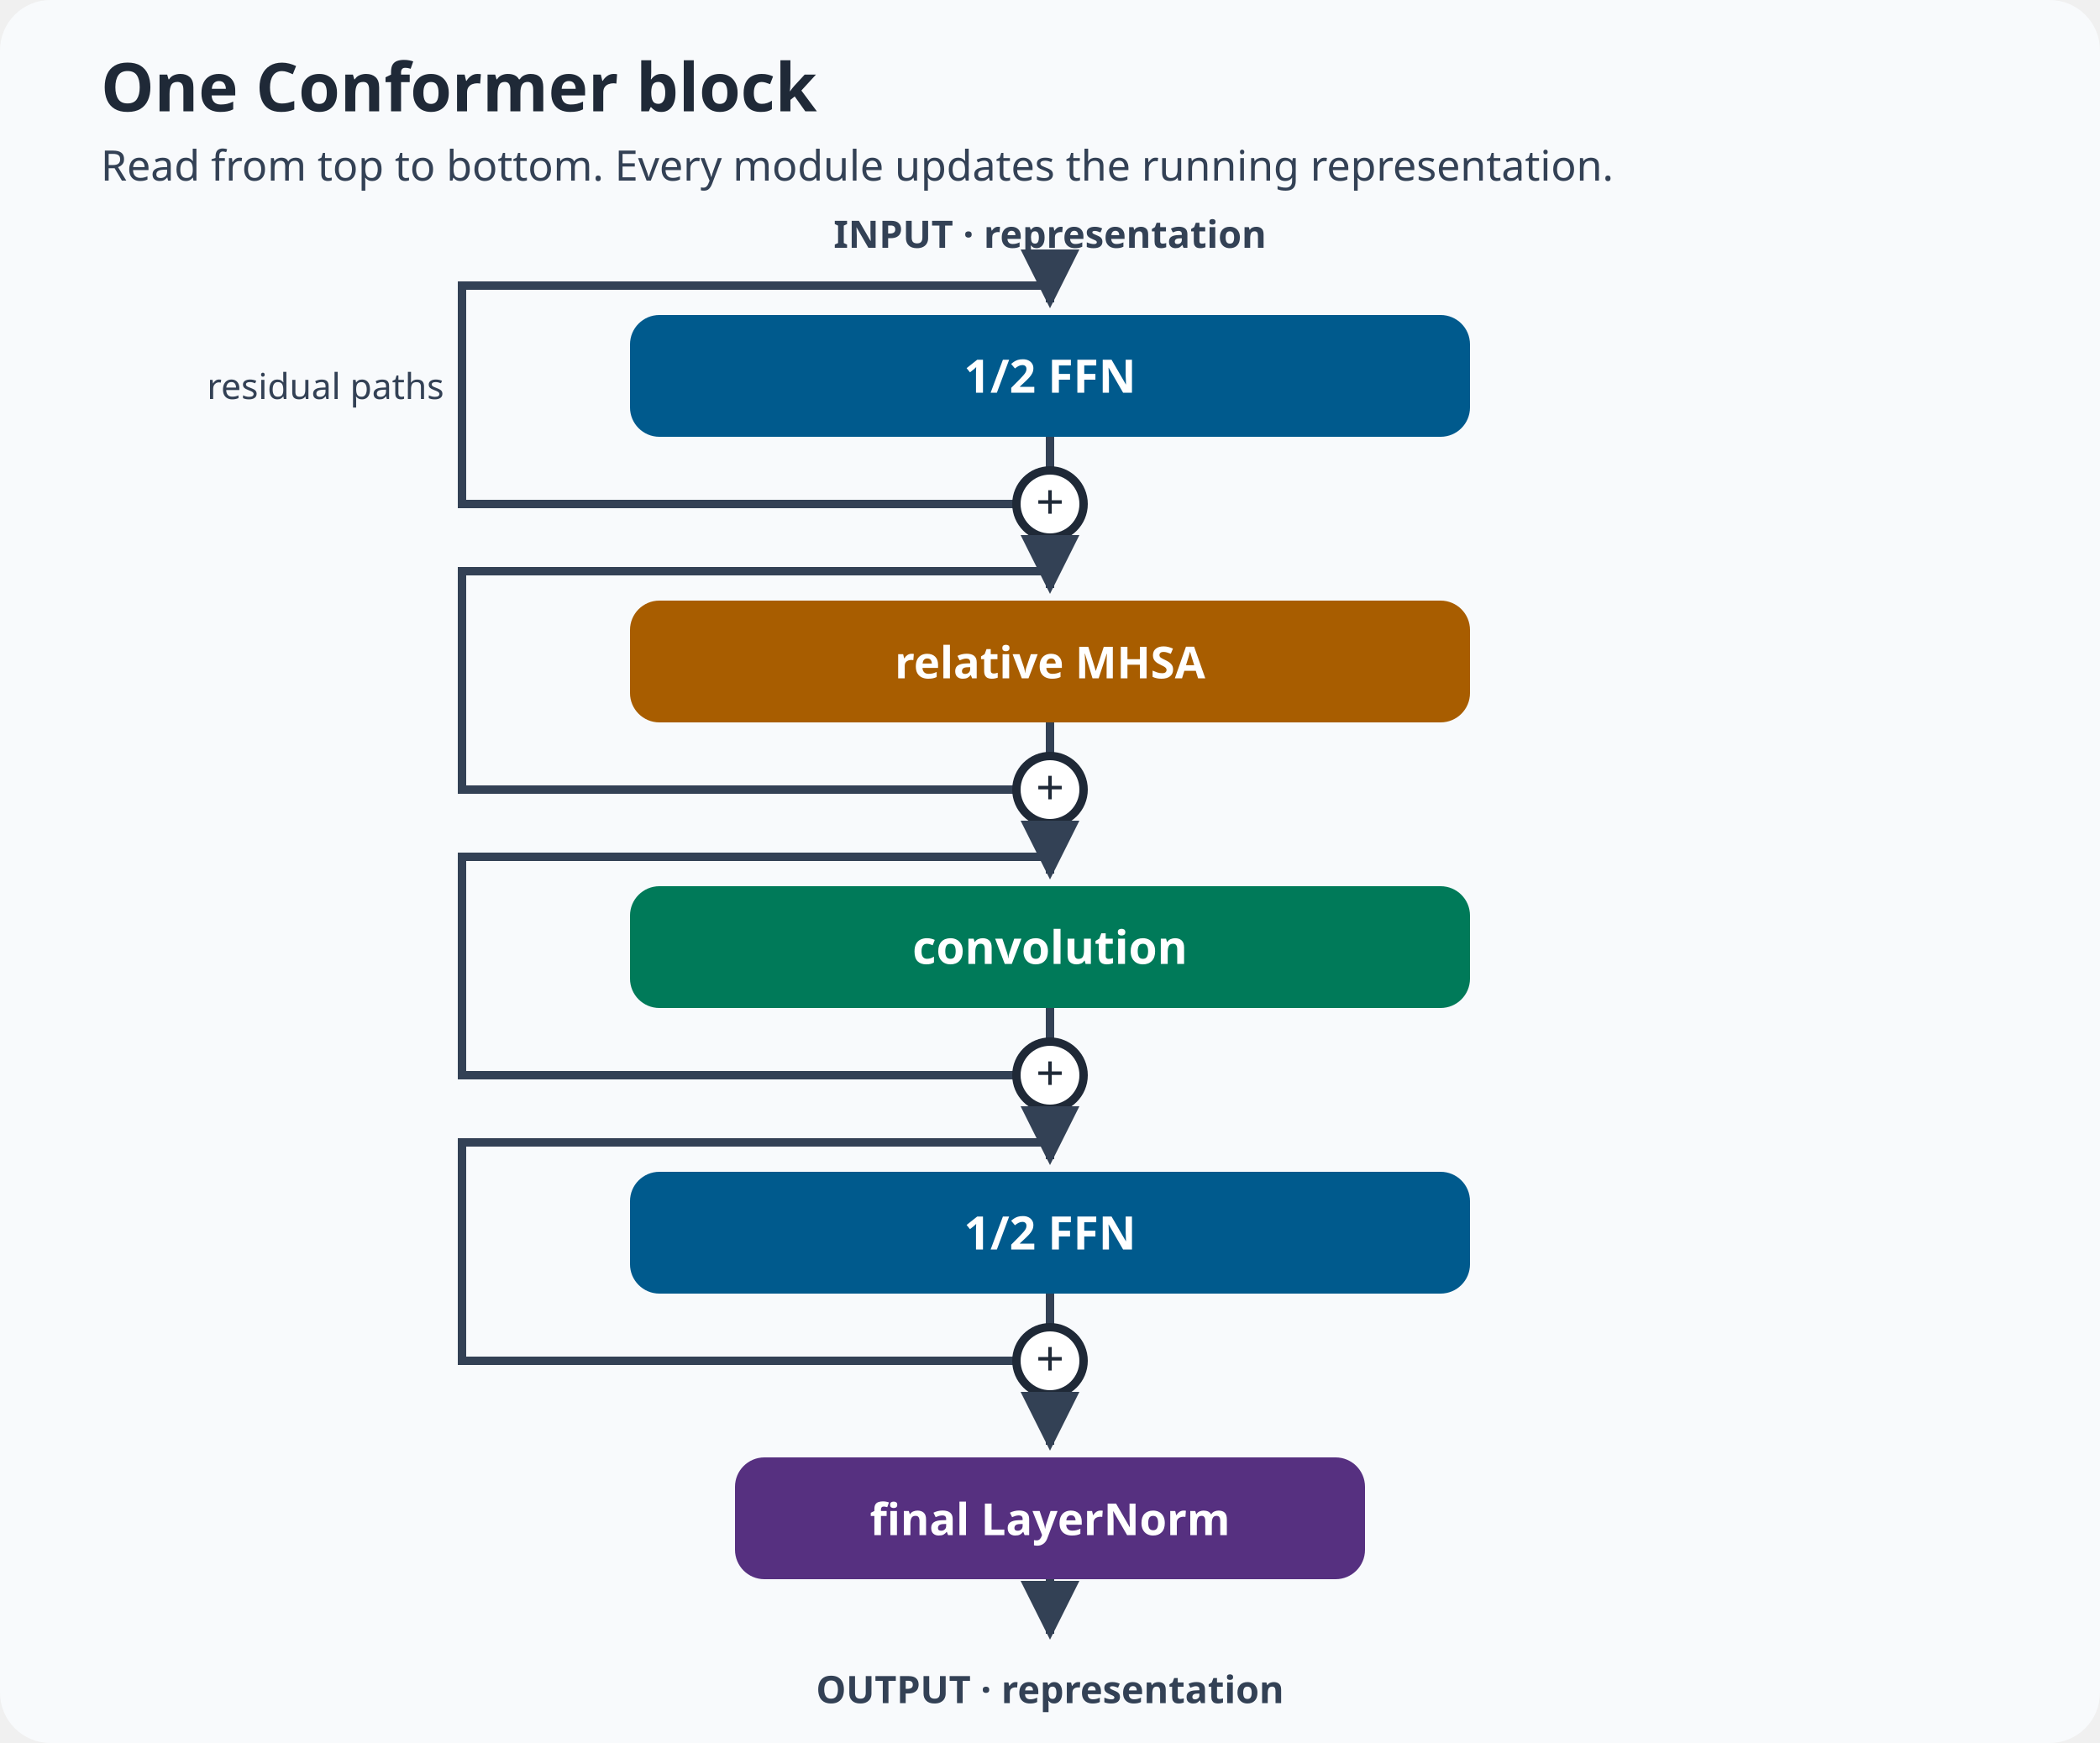
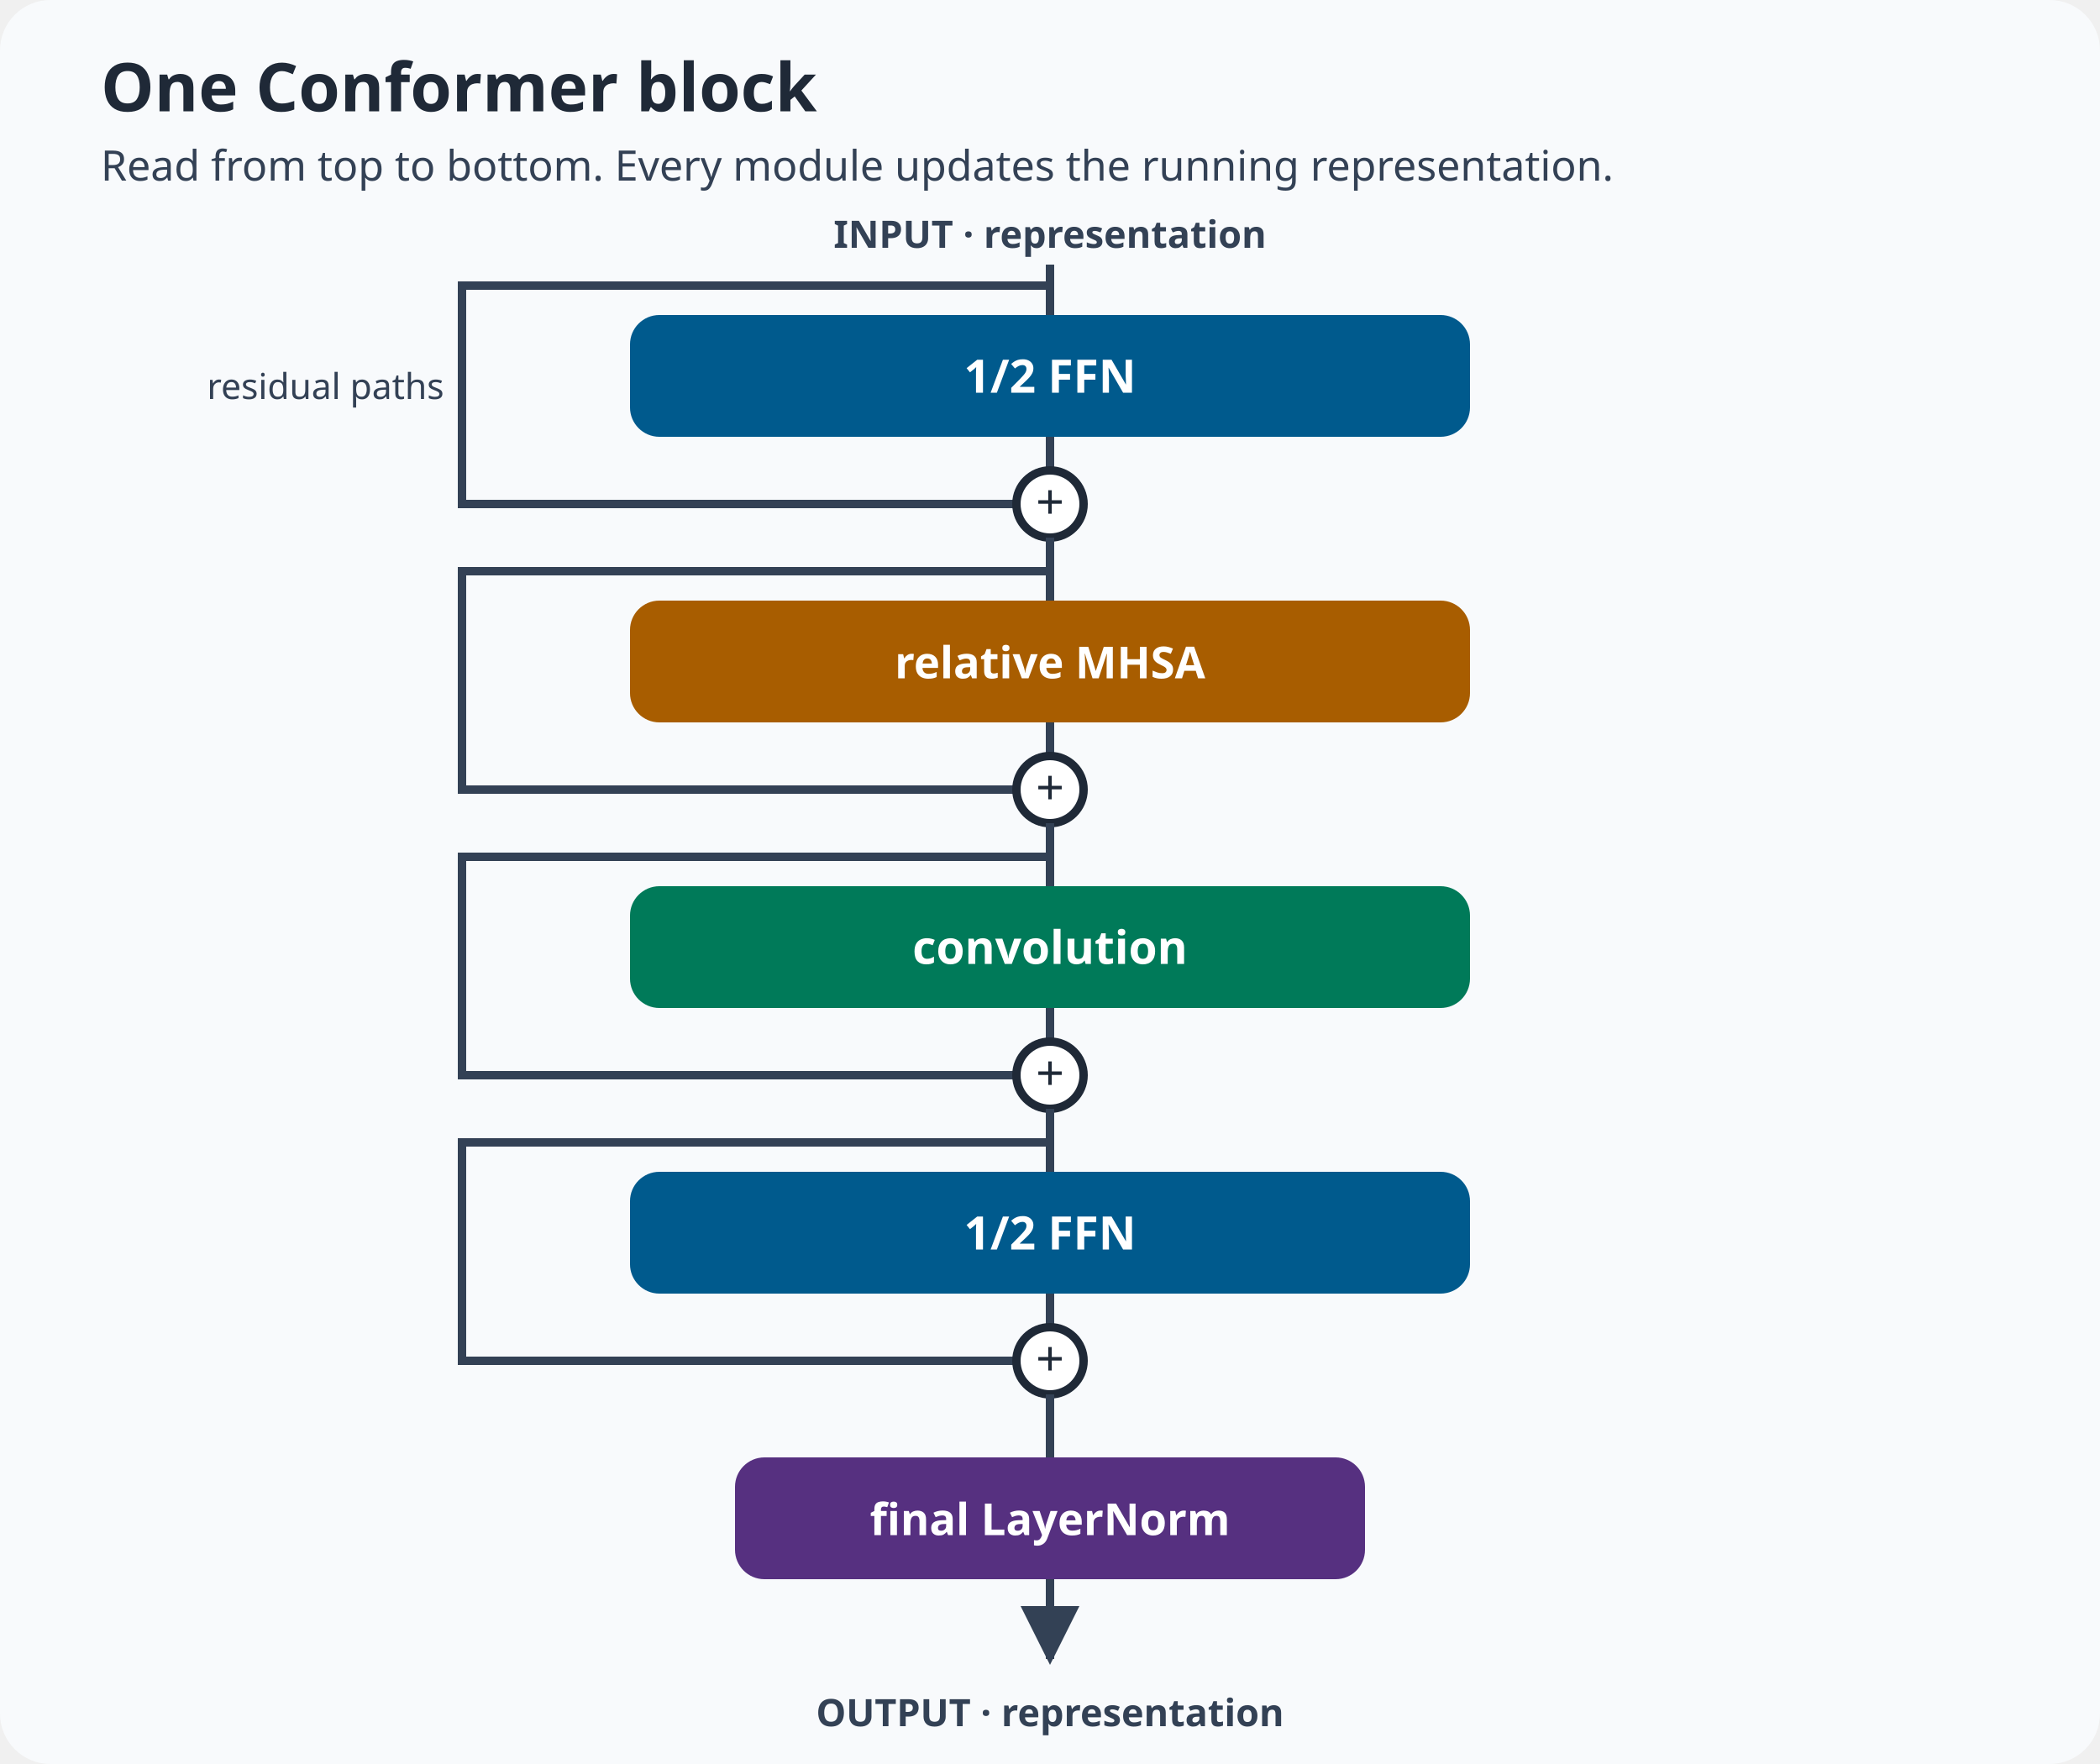
- <svg xmlns="http://www.w3.org/2000/svg" viewBox="0 0 1000 830" role="img" aria-labelledby="title desc">
+ <svg xmlns="http://www.w3.org/2000/svg" viewBox="0 0 1000 840" role="img" aria-labelledby="title desc">
  <style>
    .bg{fill:#f8fafc}.text{fill:#1f2937;font-family:system-ui,sans-serif}.muted{fill:#334155;font-family:system-ui,sans-serif}.line{stroke:#334155}.arrow{fill:#334155}.node{fill:#ffffff;stroke:#1f2937}.node-text{fill:#1f2937}.blue{fill:#005a8d}.orange{fill:#a85d00}.green{fill:#007a59}.purple{fill:#563080}
    @media(prefers-color-scheme:dark){.bg{fill:#111827}.text{fill:#f8fafc}.muted{fill:#e2e8f0}.line{stroke:#cbd5e1}.arrow{fill:#cbd5e1}.node{fill:#1f2937;stroke:#f8fafc}.node-text{fill:#ffffff}}
  </style>
  <defs>
    <marker id="arrow" viewBox="0 0 10 10" refX="9" refY="5" markerWidth="7" markerHeight="7" orient="auto">
      <path class="arrow" d="M0 0 10 5 0 10Z" />
    </marker>
  </defs>
-   <rect class="bg" width="1000" height="830" rx="24" />
+   <rect class="bg" width="1000" height="840" rx="24" />
  <text class="text" x="48" y="53" font-size="32" font-weight="700">One Conformer block</text>
  <text class="muted" x="48" y="86" font-size="20">Read from top to bottom. Every module updates the running representation.</text>
  <text class="muted" x="500" y="118" text-anchor="middle" font-size="18" font-weight="700">INPUT · representation</text>
-   <path d="M500 126V144" class="line" fill="none" stroke-width="4" marker-end="url(#arrow)" />
+   <path d="M500 126V150" class="line" fill="none" stroke-width="4" />
  <path d="M500 136H220V240H484" class="line" fill="none" stroke-width="4" />
  <g transform="translate(300 150)">
    <rect width="400" height="58" rx="14" class="blue" />
    <text x="200" y="37" text-anchor="middle" fill="white" font-size="22" font-family="system-ui,sans-serif" font-weight="700">1/2 FFN</text>
  </g>
  <path d="M500 208V224" class="line" fill="none" stroke-width="4" />
  <circle class="node" cx="500" cy="240" r="16" stroke-width="4" />
  <text class="node-text" x="500" y="247" text-anchor="middle" font-size="24" font-weight="700">+</text>
-   <path d="M500 256V280" class="line" fill="none" stroke-width="4" marker-end="url(#arrow)" />
+   <path d="M500 256V286" class="line" fill="none" stroke-width="4" />
  <path d="M500 272H220V376H484" class="line" fill="none" stroke-width="4" />
  <g transform="translate(300 286)">
    <rect width="400" height="58" rx="14" class="orange" />
    <text x="200" y="37" text-anchor="middle" fill="white" font-size="21" font-family="system-ui,sans-serif" font-weight="700">relative MHSA</text>
  </g>
  <path d="M500 344V360" class="line" fill="none" stroke-width="4" />
  <circle class="node" cx="500" cy="376" r="16" stroke-width="4" />
  <text class="node-text" x="500" y="383" text-anchor="middle" font-size="24" font-weight="700">+</text>
-   <path d="M500 392V416" class="line" fill="none" stroke-width="4" marker-end="url(#arrow)" />
+   <path d="M500 392V422" class="line" fill="none" stroke-width="4" />
  <path d="M500 408H220V512H484" class="line" fill="none" stroke-width="4" />
  <g transform="translate(300 422)">
    <rect width="400" height="58" rx="14" class="green" />
    <text x="200" y="37" text-anchor="middle" fill="white" font-size="22" font-family="system-ui,sans-serif" font-weight="700">convolution</text>
  </g>
  <path d="M500 480V496" class="line" fill="none" stroke-width="4" />
  <circle class="node" cx="500" cy="512" r="16" stroke-width="4" />
  <text class="node-text" x="500" y="519" text-anchor="middle" font-size="24" font-weight="700">+</text>
-   <path d="M500 528V552" class="line" fill="none" stroke-width="4" marker-end="url(#arrow)" />
+   <path d="M500 528V558" class="line" fill="none" stroke-width="4" />
  <path d="M500 544H220V648H484" class="line" fill="none" stroke-width="4" />
  <g transform="translate(300 558)">
    <rect width="400" height="58" rx="14" class="blue" />
    <text x="200" y="37" text-anchor="middle" fill="white" font-size="22" font-family="system-ui,sans-serif" font-weight="700">1/2 FFN</text>
  </g>
  <path d="M500 616V632" class="line" fill="none" stroke-width="4" />
  <circle class="node" cx="500" cy="648" r="16" stroke-width="4" />
  <text class="node-text" x="500" y="655" text-anchor="middle" font-size="24" font-weight="700">+</text>
-   <path d="M500 664V688" class="line" fill="none" stroke-width="4" marker-end="url(#arrow)" />
+   <path d="M500 664V694" class="line" fill="none" stroke-width="4" />
  <g transform="translate(350 694)">
    <rect width="300" height="58" rx="14" class="purple" />
    <text x="150" y="37" text-anchor="middle" fill="white" font-size="21" font-family="system-ui,sans-serif" font-weight="700">final LayerNorm</text>
  </g>
-   <path d="M500 752V778" class="line" fill="none" stroke-width="4" marker-end="url(#arrow)" />
-   <text class="muted" x="500" y="811" text-anchor="middle" font-size="18" font-weight="700">OUTPUT · representation</text>
+   <path d="M500 752V790" class="line" fill="none" stroke-width="4" marker-end="url(#arrow)" />
+   <text class="muted" x="500" y="822" text-anchor="middle" font-size="18" font-weight="700">OUTPUT · representation</text>
  <text class="muted" x="155" y="190" text-anchor="middle" font-size="17">residual paths</text>
</svg>
